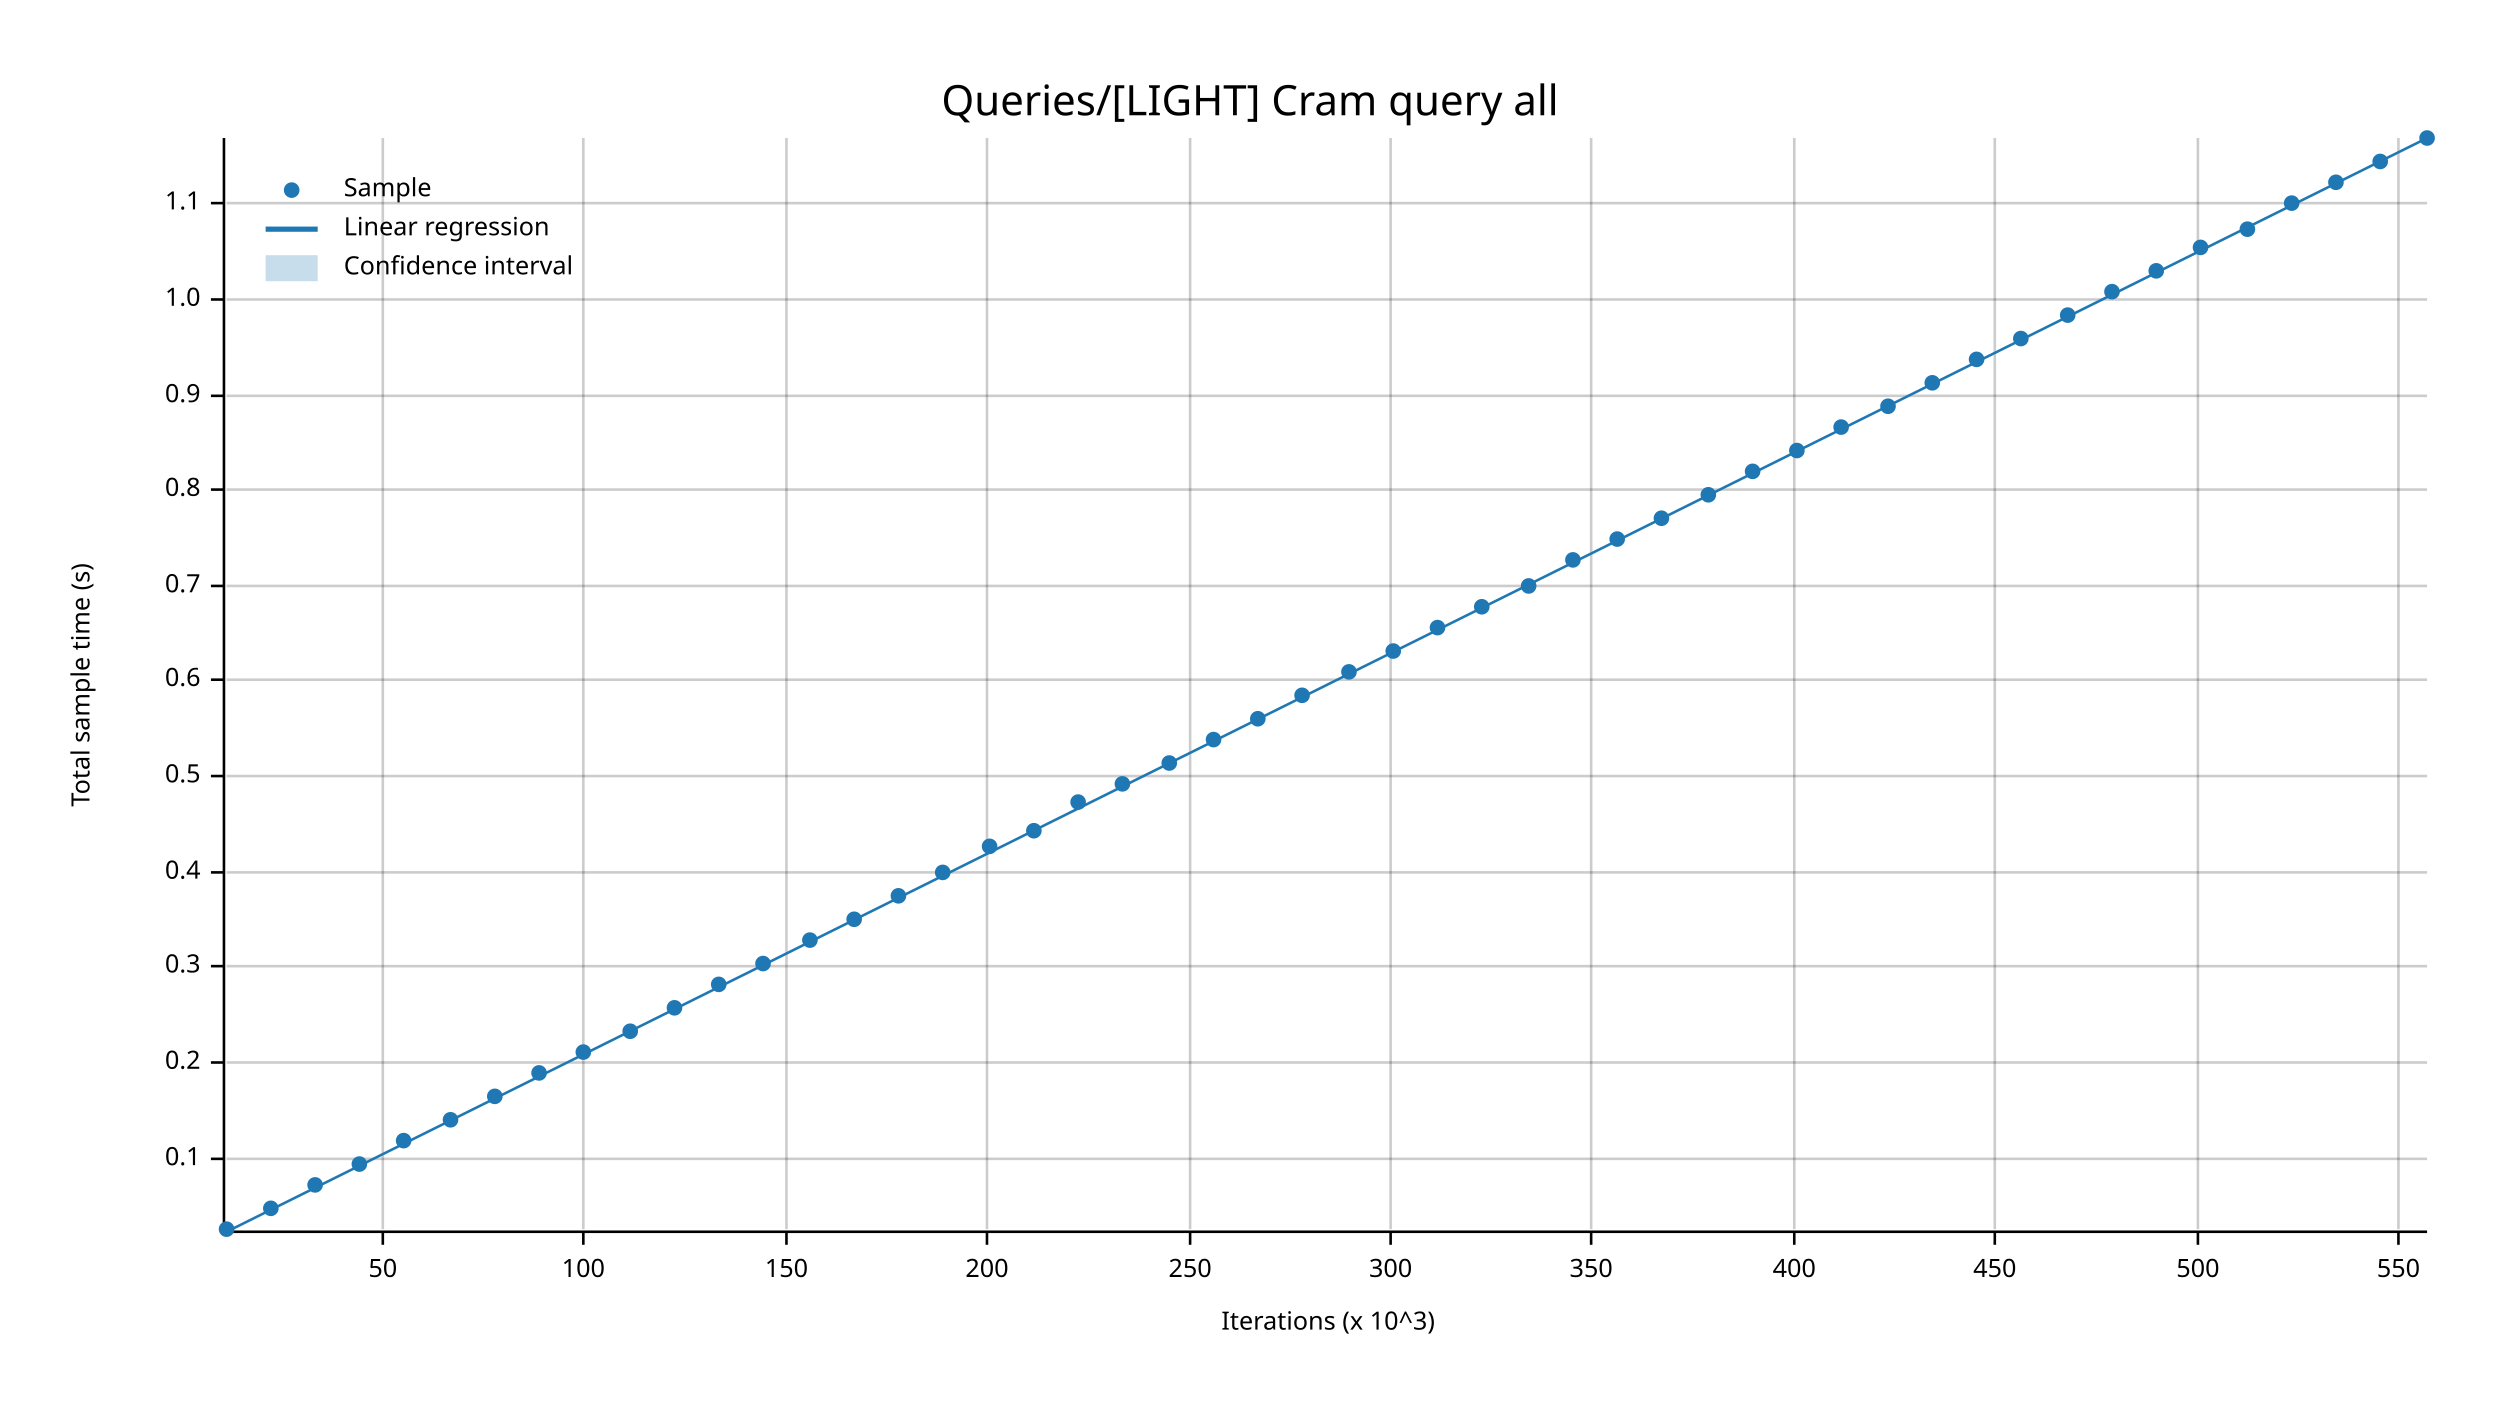
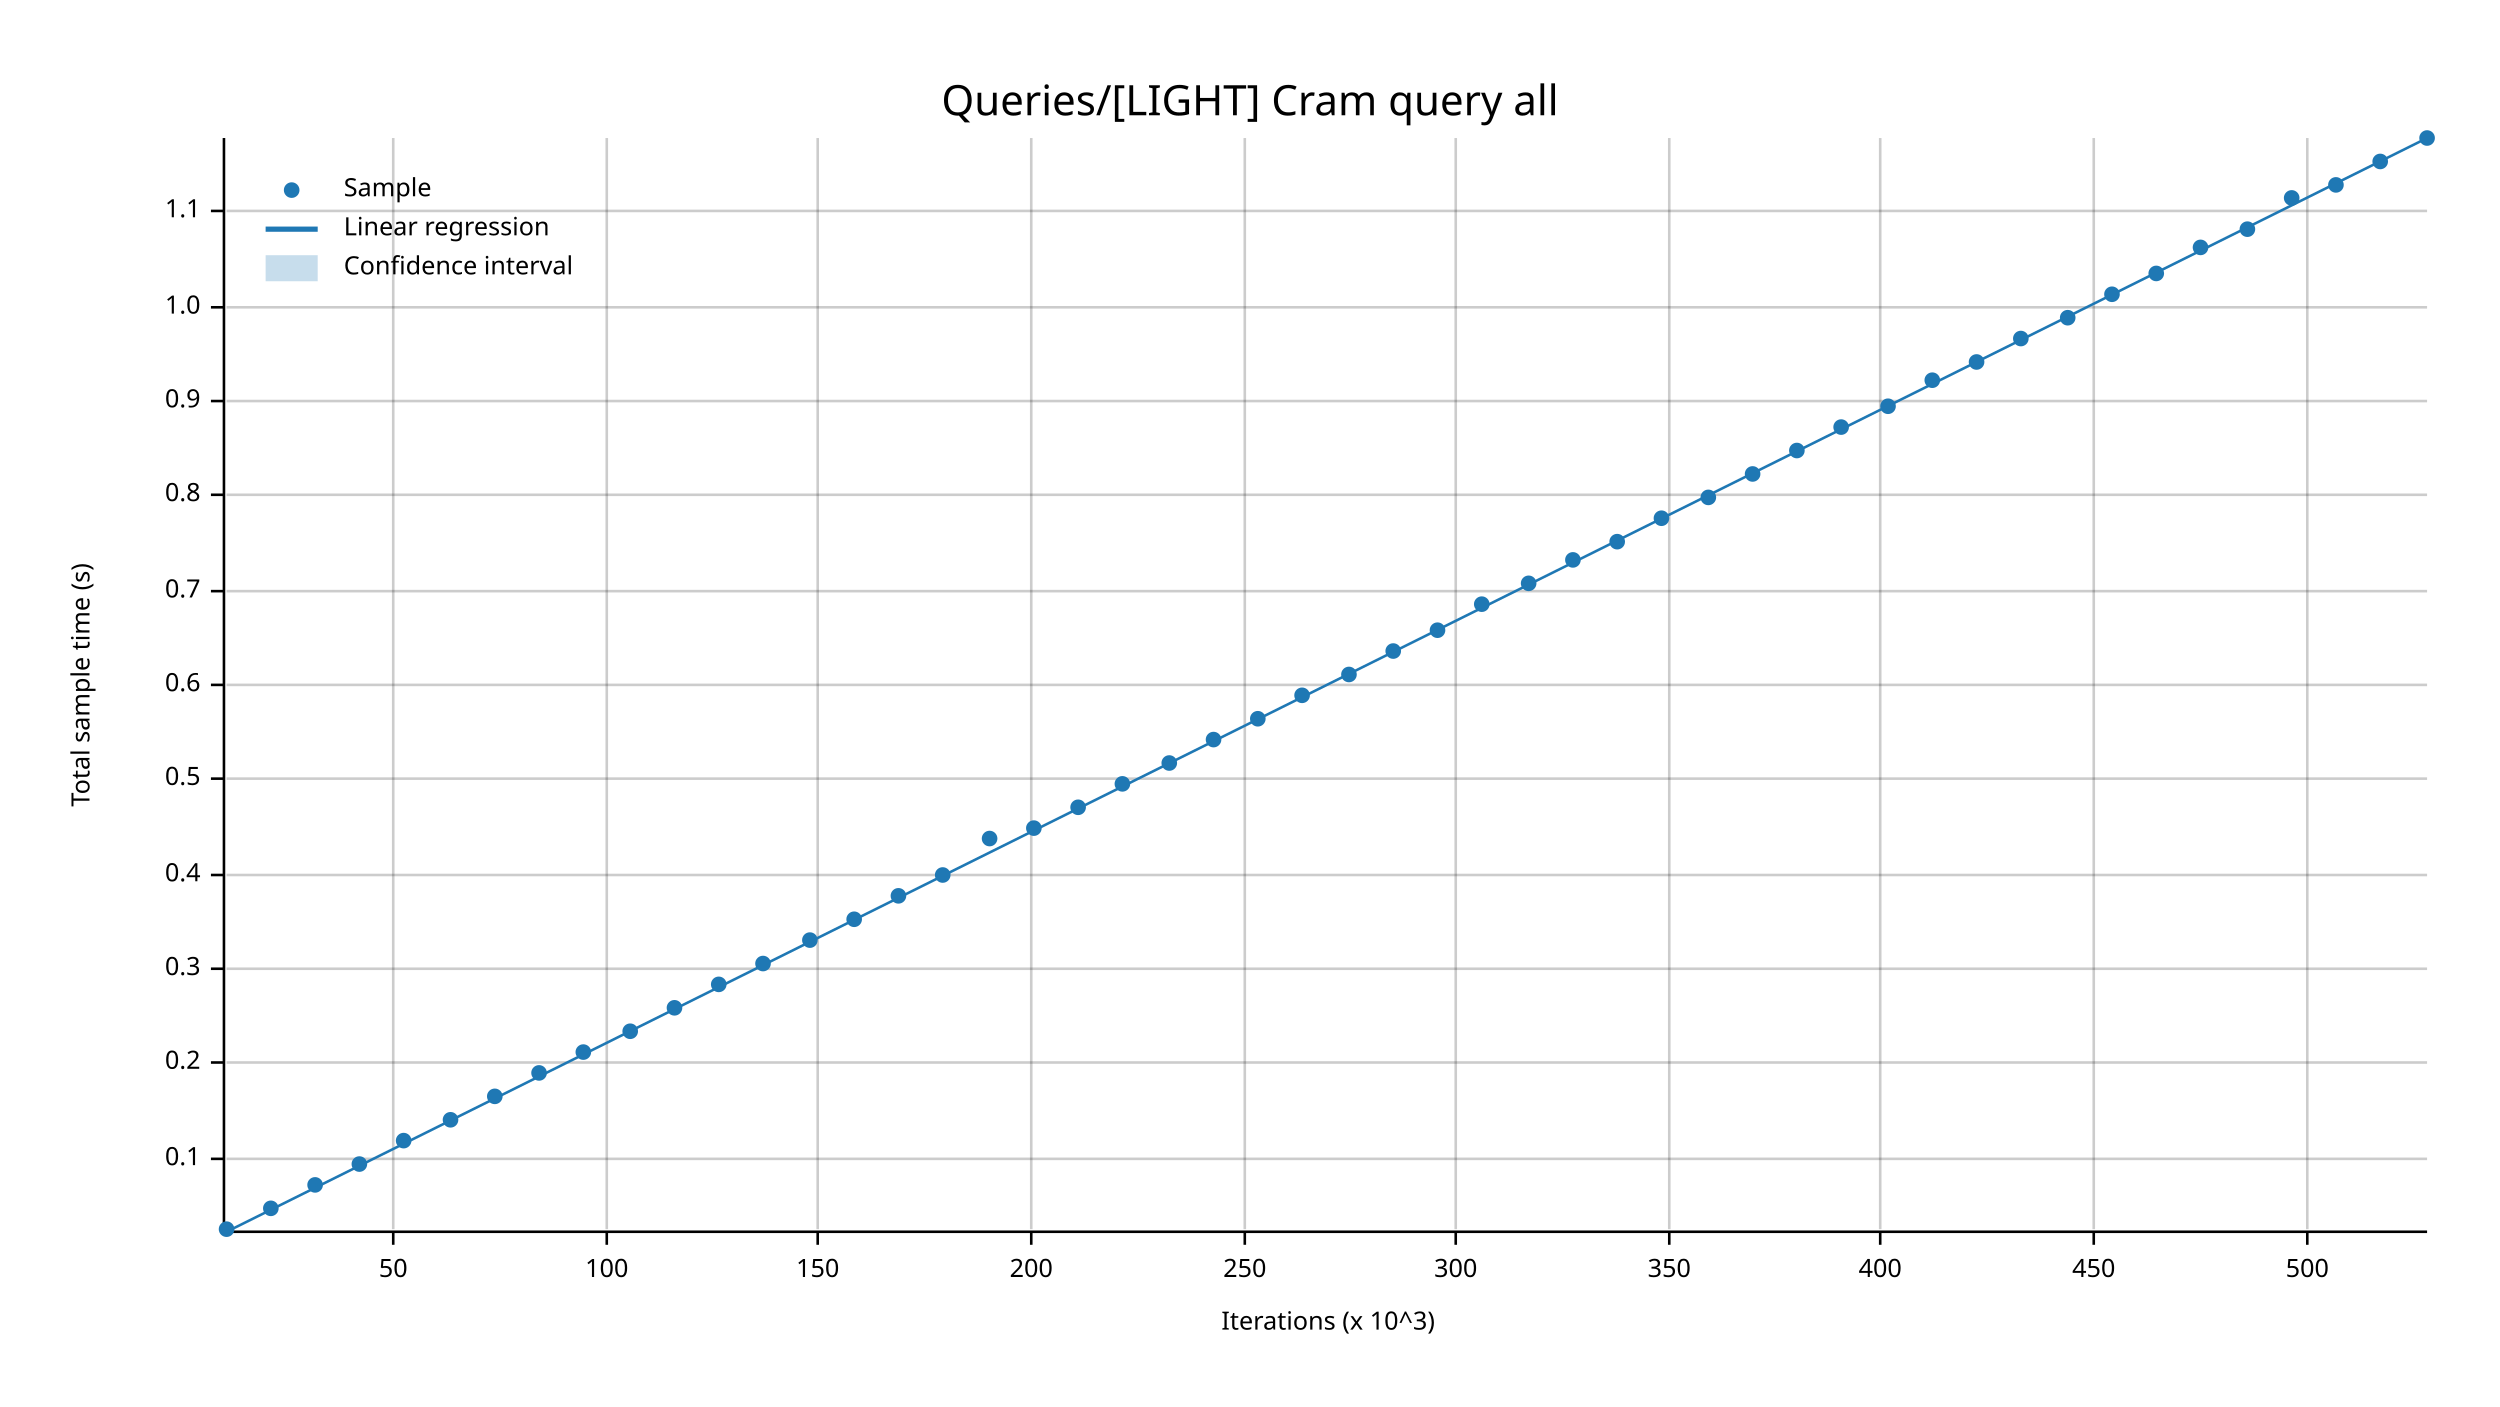
<svg xmlns="http://www.w3.org/2000/svg" width="960" height="540" viewBox="0 0 960 540">
  <text x="480" y="32" dy="0.76em" text-anchor="middle" font-family="sans-serif" font-size="16.129" opacity="1" fill="#000000">
Queries/[LIGHT] Cram query all
</text>
  <text x="27" y="263" dy="0.76em" text-anchor="middle" font-family="sans-serif" font-size="9.677" opacity="1" fill="#000000" transform="rotate(270, 27, 263)">
Total sample time (s)
</text>
  <text x="510" y="513" dy="-0.5ex" text-anchor="middle" font-family="sans-serif" font-size="9.677" opacity="1" fill="#000000">
Iterations (x 10^3)
</text>
-   <line opacity="0.2" stroke="#000000" stroke-width="1" x1="147" y1="472" x2="147" y2="53" />
-   <line opacity="0.2" stroke="#000000" stroke-width="1" x1="224" y1="472" x2="224" y2="53" />
-   <line opacity="0.2" stroke="#000000" stroke-width="1" x1="302" y1="472" x2="302" y2="53" />
-   <line opacity="0.2" stroke="#000000" stroke-width="1" x1="379" y1="472" x2="379" y2="53" />
-   <line opacity="0.2" stroke="#000000" stroke-width="1" x1="457" y1="472" x2="457" y2="53" />
-   <line opacity="0.2" stroke="#000000" stroke-width="1" x1="534" y1="472" x2="534" y2="53" />
-   <line opacity="0.2" stroke="#000000" stroke-width="1" x1="611" y1="472" x2="611" y2="53" />
-   <line opacity="0.2" stroke="#000000" stroke-width="1" x1="689" y1="472" x2="689" y2="53" />
-   <line opacity="0.2" stroke="#000000" stroke-width="1" x1="766" y1="472" x2="766" y2="53" />
-   <line opacity="0.2" stroke="#000000" stroke-width="1" x1="844" y1="472" x2="844" y2="53" />
-   <line opacity="0.2" stroke="#000000" stroke-width="1" x1="921" y1="472" x2="921" y2="53" />
+   <line opacity="0.2" stroke="#000000" stroke-width="1" x1="151" y1="472" x2="151" y2="53" />
+   <line opacity="0.2" stroke="#000000" stroke-width="1" x1="233" y1="472" x2="233" y2="53" />
+   <line opacity="0.2" stroke="#000000" stroke-width="1" x1="314" y1="472" x2="314" y2="53" />
+   <line opacity="0.2" stroke="#000000" stroke-width="1" x1="396" y1="472" x2="396" y2="53" />
+   <line opacity="0.2" stroke="#000000" stroke-width="1" x1="478" y1="472" x2="478" y2="53" />
+   <line opacity="0.2" stroke="#000000" stroke-width="1" x1="559" y1="472" x2="559" y2="53" />
+   <line opacity="0.2" stroke="#000000" stroke-width="1" x1="641" y1="472" x2="641" y2="53" />
+   <line opacity="0.2" stroke="#000000" stroke-width="1" x1="722" y1="472" x2="722" y2="53" />
+   <line opacity="0.2" stroke="#000000" stroke-width="1" x1="804" y1="472" x2="804" y2="53" />
+   <line opacity="0.2" stroke="#000000" stroke-width="1" x1="886" y1="472" x2="886" y2="53" />
  <line opacity="0.2" stroke="#000000" stroke-width="1" x1="87" y1="445" x2="932" y2="445" />
  <line opacity="0.2" stroke="#000000" stroke-width="1" x1="87" y1="408" x2="932" y2="408" />
-   <line opacity="0.2" stroke="#000000" stroke-width="1" x1="87" y1="371" x2="932" y2="371" />
-   <line opacity="0.2" stroke="#000000" stroke-width="1" x1="87" y1="335" x2="932" y2="335" />
-   <line opacity="0.2" stroke="#000000" stroke-width="1" x1="87" y1="298" x2="932" y2="298" />
-   <line opacity="0.2" stroke="#000000" stroke-width="1" x1="87" y1="261" x2="932" y2="261" />
-   <line opacity="0.2" stroke="#000000" stroke-width="1" x1="87" y1="225" x2="932" y2="225" />
-   <line opacity="0.2" stroke="#000000" stroke-width="1" x1="87" y1="188" x2="932" y2="188" />
-   <line opacity="0.2" stroke="#000000" stroke-width="1" x1="87" y1="152" x2="932" y2="152" />
-   <line opacity="0.2" stroke="#000000" stroke-width="1" x1="87" y1="115" x2="932" y2="115" />
-   <line opacity="0.2" stroke="#000000" stroke-width="1" x1="87" y1="78" x2="932" y2="78" />
+   <line opacity="0.2" stroke="#000000" stroke-width="1" x1="87" y1="372" x2="932" y2="372" />
+   <line opacity="0.2" stroke="#000000" stroke-width="1" x1="87" y1="336" x2="932" y2="336" />
+   <line opacity="0.2" stroke="#000000" stroke-width="1" x1="87" y1="299" x2="932" y2="299" />
+   <line opacity="0.2" stroke="#000000" stroke-width="1" x1="87" y1="263" x2="932" y2="263" />
+   <line opacity="0.2" stroke="#000000" stroke-width="1" x1="87" y1="227" x2="932" y2="227" />
+   <line opacity="0.2" stroke="#000000" stroke-width="1" x1="87" y1="190" x2="932" y2="190" />
+   <line opacity="0.2" stroke="#000000" stroke-width="1" x1="87" y1="154" x2="932" y2="154" />
+   <line opacity="0.2" stroke="#000000" stroke-width="1" x1="87" y1="118" x2="932" y2="118" />
+   <line opacity="0.2" stroke="#000000" stroke-width="1" x1="87" y1="81" x2="932" y2="81" />
  <polyline fill="none" opacity="1" stroke="#000000" stroke-width="1" points="86,53 86,472 " />
  <text x="77" y="445" dy="0.5ex" text-anchor="end" font-family="sans-serif" font-size="9.677" opacity="1" fill="#000000">
0.1
</text>
  <polyline fill="none" opacity="1" stroke="#000000" stroke-width="1" points="81,445 86,445 " />
  <text x="77" y="408" dy="0.5ex" text-anchor="end" font-family="sans-serif" font-size="9.677" opacity="1" fill="#000000">
0.2
</text>
  <polyline fill="none" opacity="1" stroke="#000000" stroke-width="1" points="81,408 86,408 " />
-   <text x="77" y="371" dy="0.5ex" text-anchor="end" font-family="sans-serif" font-size="9.677" opacity="1" fill="#000000">
+   <text x="77" y="372" dy="0.5ex" text-anchor="end" font-family="sans-serif" font-size="9.677" opacity="1" fill="#000000">
0.3
</text>
-   <polyline fill="none" opacity="1" stroke="#000000" stroke-width="1" points="81,371 86,371 " />
-   <text x="77" y="335" dy="0.5ex" text-anchor="end" font-family="sans-serif" font-size="9.677" opacity="1" fill="#000000">
+   <polyline fill="none" opacity="1" stroke="#000000" stroke-width="1" points="81,372 86,372 " />
+   <text x="77" y="336" dy="0.5ex" text-anchor="end" font-family="sans-serif" font-size="9.677" opacity="1" fill="#000000">
0.4
</text>
-   <polyline fill="none" opacity="1" stroke="#000000" stroke-width="1" points="81,335 86,335 " />
-   <text x="77" y="298" dy="0.5ex" text-anchor="end" font-family="sans-serif" font-size="9.677" opacity="1" fill="#000000">
+   <polyline fill="none" opacity="1" stroke="#000000" stroke-width="1" points="81,336 86,336 " />
+   <text x="77" y="299" dy="0.5ex" text-anchor="end" font-family="sans-serif" font-size="9.677" opacity="1" fill="#000000">
0.5
</text>
-   <polyline fill="none" opacity="1" stroke="#000000" stroke-width="1" points="81,298 86,298 " />
-   <text x="77" y="261" dy="0.5ex" text-anchor="end" font-family="sans-serif" font-size="9.677" opacity="1" fill="#000000">
+   <polyline fill="none" opacity="1" stroke="#000000" stroke-width="1" points="81,299 86,299 " />
+   <text x="77" y="263" dy="0.5ex" text-anchor="end" font-family="sans-serif" font-size="9.677" opacity="1" fill="#000000">
0.6
</text>
-   <polyline fill="none" opacity="1" stroke="#000000" stroke-width="1" points="81,261 86,261 " />
-   <text x="77" y="225" dy="0.5ex" text-anchor="end" font-family="sans-serif" font-size="9.677" opacity="1" fill="#000000">
+   <polyline fill="none" opacity="1" stroke="#000000" stroke-width="1" points="81,263 86,263 " />
+   <text x="77" y="227" dy="0.5ex" text-anchor="end" font-family="sans-serif" font-size="9.677" opacity="1" fill="#000000">
0.7
</text>
-   <polyline fill="none" opacity="1" stroke="#000000" stroke-width="1" points="81,225 86,225 " />
-   <text x="77" y="188" dy="0.5ex" text-anchor="end" font-family="sans-serif" font-size="9.677" opacity="1" fill="#000000">
+   <polyline fill="none" opacity="1" stroke="#000000" stroke-width="1" points="81,227 86,227 " />
+   <text x="77" y="190" dy="0.5ex" text-anchor="end" font-family="sans-serif" font-size="9.677" opacity="1" fill="#000000">
0.8
</text>
-   <polyline fill="none" opacity="1" stroke="#000000" stroke-width="1" points="81,188 86,188 " />
-   <text x="77" y="152" dy="0.5ex" text-anchor="end" font-family="sans-serif" font-size="9.677" opacity="1" fill="#000000">
+   <polyline fill="none" opacity="1" stroke="#000000" stroke-width="1" points="81,190 86,190 " />
+   <text x="77" y="154" dy="0.5ex" text-anchor="end" font-family="sans-serif" font-size="9.677" opacity="1" fill="#000000">
0.9
</text>
-   <polyline fill="none" opacity="1" stroke="#000000" stroke-width="1" points="81,152 86,152 " />
-   <text x="77" y="115" dy="0.5ex" text-anchor="end" font-family="sans-serif" font-size="9.677" opacity="1" fill="#000000">
+   <polyline fill="none" opacity="1" stroke="#000000" stroke-width="1" points="81,154 86,154 " />
+   <text x="77" y="118" dy="0.5ex" text-anchor="end" font-family="sans-serif" font-size="9.677" opacity="1" fill="#000000">
1.0
</text>
-   <polyline fill="none" opacity="1" stroke="#000000" stroke-width="1" points="81,115 86,115 " />
-   <text x="77" y="78" dy="0.5ex" text-anchor="end" font-family="sans-serif" font-size="9.677" opacity="1" fill="#000000">
+   <polyline fill="none" opacity="1" stroke="#000000" stroke-width="1" points="81,118 86,118 " />
+   <text x="77" y="81" dy="0.5ex" text-anchor="end" font-family="sans-serif" font-size="9.677" opacity="1" fill="#000000">
1.1
</text>
-   <polyline fill="none" opacity="1" stroke="#000000" stroke-width="1" points="81,78 86,78 " />
+   <polyline fill="none" opacity="1" stroke="#000000" stroke-width="1" points="81,81 86,81 " />
  <polyline fill="none" opacity="1" stroke="#000000" stroke-width="1" points="87,473 932,473 " />
-   <text x="147" y="483" dy="0.76em" text-anchor="middle" font-family="sans-serif" font-size="9.677" opacity="1" fill="#000000">
+   <text x="151" y="483" dy="0.76em" text-anchor="middle" font-family="sans-serif" font-size="9.677" opacity="1" fill="#000000">
50
</text>
-   <polyline fill="none" opacity="1" stroke="#000000" stroke-width="1" points="147,473 147,478 " />
-   <text x="224" y="483" dy="0.76em" text-anchor="middle" font-family="sans-serif" font-size="9.677" opacity="1" fill="#000000">
+   <polyline fill="none" opacity="1" stroke="#000000" stroke-width="1" points="151,473 151,478 " />
+   <text x="233" y="483" dy="0.76em" text-anchor="middle" font-family="sans-serif" font-size="9.677" opacity="1" fill="#000000">
100
</text>
-   <polyline fill="none" opacity="1" stroke="#000000" stroke-width="1" points="224,473 224,478 " />
-   <text x="302" y="483" dy="0.76em" text-anchor="middle" font-family="sans-serif" font-size="9.677" opacity="1" fill="#000000">
+   <polyline fill="none" opacity="1" stroke="#000000" stroke-width="1" points="233,473 233,478 " />
+   <text x="314" y="483" dy="0.76em" text-anchor="middle" font-family="sans-serif" font-size="9.677" opacity="1" fill="#000000">
150
</text>
-   <polyline fill="none" opacity="1" stroke="#000000" stroke-width="1" points="302,473 302,478 " />
-   <text x="379" y="483" dy="0.76em" text-anchor="middle" font-family="sans-serif" font-size="9.677" opacity="1" fill="#000000">
+   <polyline fill="none" opacity="1" stroke="#000000" stroke-width="1" points="314,473 314,478 " />
+   <text x="396" y="483" dy="0.76em" text-anchor="middle" font-family="sans-serif" font-size="9.677" opacity="1" fill="#000000">
200
</text>
-   <polyline fill="none" opacity="1" stroke="#000000" stroke-width="1" points="379,473 379,478 " />
-   <text x="457" y="483" dy="0.76em" text-anchor="middle" font-family="sans-serif" font-size="9.677" opacity="1" fill="#000000">
+   <polyline fill="none" opacity="1" stroke="#000000" stroke-width="1" points="396,473 396,478 " />
+   <text x="478" y="483" dy="0.76em" text-anchor="middle" font-family="sans-serif" font-size="9.677" opacity="1" fill="#000000">
250
</text>
-   <polyline fill="none" opacity="1" stroke="#000000" stroke-width="1" points="457,473 457,478 " />
-   <text x="534" y="483" dy="0.76em" text-anchor="middle" font-family="sans-serif" font-size="9.677" opacity="1" fill="#000000">
+   <polyline fill="none" opacity="1" stroke="#000000" stroke-width="1" points="478,473 478,478 " />
+   <text x="559" y="483" dy="0.76em" text-anchor="middle" font-family="sans-serif" font-size="9.677" opacity="1" fill="#000000">
300
</text>
-   <polyline fill="none" opacity="1" stroke="#000000" stroke-width="1" points="534,473 534,478 " />
-   <text x="611" y="483" dy="0.76em" text-anchor="middle" font-family="sans-serif" font-size="9.677" opacity="1" fill="#000000">
+   <polyline fill="none" opacity="1" stroke="#000000" stroke-width="1" points="559,473 559,478 " />
+   <text x="641" y="483" dy="0.76em" text-anchor="middle" font-family="sans-serif" font-size="9.677" opacity="1" fill="#000000">
350
</text>
-   <polyline fill="none" opacity="1" stroke="#000000" stroke-width="1" points="611,473 611,478 " />
-   <text x="689" y="483" dy="0.76em" text-anchor="middle" font-family="sans-serif" font-size="9.677" opacity="1" fill="#000000">
+   <polyline fill="none" opacity="1" stroke="#000000" stroke-width="1" points="641,473 641,478 " />
+   <text x="722" y="483" dy="0.76em" text-anchor="middle" font-family="sans-serif" font-size="9.677" opacity="1" fill="#000000">
400
</text>
-   <polyline fill="none" opacity="1" stroke="#000000" stroke-width="1" points="689,473 689,478 " />
-   <text x="766" y="483" dy="0.76em" text-anchor="middle" font-family="sans-serif" font-size="9.677" opacity="1" fill="#000000">
+   <polyline fill="none" opacity="1" stroke="#000000" stroke-width="1" points="722,473 722,478 " />
+   <text x="804" y="483" dy="0.76em" text-anchor="middle" font-family="sans-serif" font-size="9.677" opacity="1" fill="#000000">
450
</text>
-   <polyline fill="none" opacity="1" stroke="#000000" stroke-width="1" points="766,473 766,478 " />
-   <text x="844" y="483" dy="0.76em" text-anchor="middle" font-family="sans-serif" font-size="9.677" opacity="1" fill="#000000">
+   <polyline fill="none" opacity="1" stroke="#000000" stroke-width="1" points="804,473 804,478 " />
+   <text x="886" y="483" dy="0.76em" text-anchor="middle" font-family="sans-serif" font-size="9.677" opacity="1" fill="#000000">
500
</text>
-   <polyline fill="none" opacity="1" stroke="#000000" stroke-width="1" points="844,473 844,478 " />
-   <text x="921" y="483" dy="0.76em" text-anchor="middle" font-family="sans-serif" font-size="9.677" opacity="1" fill="#000000">
- 550
- </text>
-   <polyline fill="none" opacity="1" stroke="#000000" stroke-width="1" points="921,473 921,478 " />
+   <polyline fill="none" opacity="1" stroke="#000000" stroke-width="1" points="886,473 886,478 " />
  <circle cx="87" cy="472" r="3" opacity="1" fill="#1F78B4" stroke="none" stroke-width="1" />
  <circle cx="104" cy="464" r="3" opacity="1" fill="#1F78B4" stroke="none" stroke-width="1" />
  <circle cx="121" cy="455" r="3" opacity="1" fill="#1F78B4" stroke="none" stroke-width="1" />
  <circle cx="138" cy="447" r="3" opacity="1" fill="#1F78B4" stroke="none" stroke-width="1" />
  <circle cx="155" cy="438" r="3" opacity="1" fill="#1F78B4" stroke="none" stroke-width="1" />
  <circle cx="173" cy="430" r="3" opacity="1" fill="#1F78B4" stroke="none" stroke-width="1" />
  <circle cx="190" cy="421" r="3" opacity="1" fill="#1F78B4" stroke="none" stroke-width="1" />
  <circle cx="207" cy="412" r="3" opacity="1" fill="#1F78B4" stroke="none" stroke-width="1" />
  <circle cx="224" cy="404" r="3" opacity="1" fill="#1F78B4" stroke="none" stroke-width="1" />
  <circle cx="242" cy="396" r="3" opacity="1" fill="#1F78B4" stroke="none" stroke-width="1" />
  <circle cx="259" cy="387" r="3" opacity="1" fill="#1F78B4" stroke="none" stroke-width="1" />
  <circle cx="276" cy="378" r="3" opacity="1" fill="#1F78B4" stroke="none" stroke-width="1" />
  <circle cx="293" cy="370" r="3" opacity="1" fill="#1F78B4" stroke="none" stroke-width="1" />
  <circle cx="311" cy="361" r="3" opacity="1" fill="#1F78B4" stroke="none" stroke-width="1" />
  <circle cx="328" cy="353" r="3" opacity="1" fill="#1F78B4" stroke="none" stroke-width="1" />
  <circle cx="345" cy="344" r="3" opacity="1" fill="#1F78B4" stroke="none" stroke-width="1" />
-   <circle cx="362" cy="335" r="3" opacity="1" fill="#1F78B4" stroke="none" stroke-width="1" />
-   <circle cx="380" cy="325" r="3" opacity="1" fill="#1F78B4" stroke="none" stroke-width="1" />
-   <circle cx="397" cy="319" r="3" opacity="1" fill="#1F78B4" stroke="none" stroke-width="1" />
-   <circle cx="414" cy="308" r="3" opacity="1" fill="#1F78B4" stroke="none" stroke-width="1" />
+   <circle cx="362" cy="336" r="3" opacity="1" fill="#1F78B4" stroke="none" stroke-width="1" />
+   <circle cx="380" cy="322" r="3" opacity="1" fill="#1F78B4" stroke="none" stroke-width="1" />
+   <circle cx="397" cy="318" r="3" opacity="1" fill="#1F78B4" stroke="none" stroke-width="1" />
+   <circle cx="414" cy="310" r="3" opacity="1" fill="#1F78B4" stroke="none" stroke-width="1" />
  <circle cx="431" cy="301" r="3" opacity="1" fill="#1F78B4" stroke="none" stroke-width="1" />
  <circle cx="449" cy="293" r="3" opacity="1" fill="#1F78B4" stroke="none" stroke-width="1" />
  <circle cx="466" cy="284" r="3" opacity="1" fill="#1F78B4" stroke="none" stroke-width="1" />
  <circle cx="483" cy="276" r="3" opacity="1" fill="#1F78B4" stroke="none" stroke-width="1" />
  <circle cx="500" cy="267" r="3" opacity="1" fill="#1F78B4" stroke="none" stroke-width="1" />
-   <circle cx="518" cy="258" r="3" opacity="1" fill="#1F78B4" stroke="none" stroke-width="1" />
+   <circle cx="518" cy="259" r="3" opacity="1" fill="#1F78B4" stroke="none" stroke-width="1" />
  <circle cx="535" cy="250" r="3" opacity="1" fill="#1F78B4" stroke="none" stroke-width="1" />
-   <circle cx="552" cy="241" r="3" opacity="1" fill="#1F78B4" stroke="none" stroke-width="1" />
-   <circle cx="569" cy="233" r="3" opacity="1" fill="#1F78B4" stroke="none" stroke-width="1" />
-   <circle cx="587" cy="225" r="3" opacity="1" fill="#1F78B4" stroke="none" stroke-width="1" />
+   <circle cx="552" cy="242" r="3" opacity="1" fill="#1F78B4" stroke="none" stroke-width="1" />
+   <circle cx="569" cy="232" r="3" opacity="1" fill="#1F78B4" stroke="none" stroke-width="1" />
+   <circle cx="587" cy="224" r="3" opacity="1" fill="#1F78B4" stroke="none" stroke-width="1" />
  <circle cx="604" cy="215" r="3" opacity="1" fill="#1F78B4" stroke="none" stroke-width="1" />
-   <circle cx="621" cy="207" r="3" opacity="1" fill="#1F78B4" stroke="none" stroke-width="1" />
+   <circle cx="621" cy="208" r="3" opacity="1" fill="#1F78B4" stroke="none" stroke-width="1" />
  <circle cx="638" cy="199" r="3" opacity="1" fill="#1F78B4" stroke="none" stroke-width="1" />
-   <circle cx="656" cy="190" r="3" opacity="1" fill="#1F78B4" stroke="none" stroke-width="1" />
-   <circle cx="673" cy="181" r="3" opacity="1" fill="#1F78B4" stroke="none" stroke-width="1" />
+   <circle cx="656" cy="191" r="3" opacity="1" fill="#1F78B4" stroke="none" stroke-width="1" />
+   <circle cx="673" cy="182" r="3" opacity="1" fill="#1F78B4" stroke="none" stroke-width="1" />
  <circle cx="690" cy="173" r="3" opacity="1" fill="#1F78B4" stroke="none" stroke-width="1" />
  <circle cx="707" cy="164" r="3" opacity="1" fill="#1F78B4" stroke="none" stroke-width="1" />
  <circle cx="725" cy="156" r="3" opacity="1" fill="#1F78B4" stroke="none" stroke-width="1" />
-   <circle cx="742" cy="147" r="3" opacity="1" fill="#1F78B4" stroke="none" stroke-width="1" />
-   <circle cx="759" cy="138" r="3" opacity="1" fill="#1F78B4" stroke="none" stroke-width="1" />
+   <circle cx="742" cy="146" r="3" opacity="1" fill="#1F78B4" stroke="none" stroke-width="1" />
+   <circle cx="759" cy="139" r="3" opacity="1" fill="#1F78B4" stroke="none" stroke-width="1" />
  <circle cx="776" cy="130" r="3" opacity="1" fill="#1F78B4" stroke="none" stroke-width="1" />
-   <circle cx="794" cy="121" r="3" opacity="1" fill="#1F78B4" stroke="none" stroke-width="1" />
-   <circle cx="811" cy="112" r="3" opacity="1" fill="#1F78B4" stroke="none" stroke-width="1" />
-   <circle cx="828" cy="104" r="3" opacity="1" fill="#1F78B4" stroke="none" stroke-width="1" />
+   <circle cx="794" cy="122" r="3" opacity="1" fill="#1F78B4" stroke="none" stroke-width="1" />
+   <circle cx="811" cy="113" r="3" opacity="1" fill="#1F78B4" stroke="none" stroke-width="1" />
+   <circle cx="828" cy="105" r="3" opacity="1" fill="#1F78B4" stroke="none" stroke-width="1" />
  <circle cx="845" cy="95" r="3" opacity="1" fill="#1F78B4" stroke="none" stroke-width="1" />
  <circle cx="863" cy="88" r="3" opacity="1" fill="#1F78B4" stroke="none" stroke-width="1" />
-   <circle cx="880" cy="78" r="3" opacity="1" fill="#1F78B4" stroke="none" stroke-width="1" />
-   <circle cx="897" cy="70" r="3" opacity="1" fill="#1F78B4" stroke="none" stroke-width="1" />
+   <circle cx="880" cy="76" r="3" opacity="1" fill="#1F78B4" stroke="none" stroke-width="1" />
+   <circle cx="897" cy="71" r="3" opacity="1" fill="#1F78B4" stroke="none" stroke-width="1" />
  <circle cx="914" cy="62" r="3" opacity="1" fill="#1F78B4" stroke="none" stroke-width="1" />
  <circle cx="932" cy="53" r="3" opacity="1" fill="#1F78B4" stroke="none" stroke-width="1" />
  <polyline fill="none" opacity="1" stroke="#1F78B4" stroke-width="1" points="87,473 932,53 " />
  <polygon opacity="0.25" fill="#1F78B4" points="87,473 932,53 932,53 " />
  <text x="132" y="68" dy="0.76em" text-anchor="start" font-family="sans-serif" font-size="9.677" opacity="1" fill="#000000">
Sample
</text>
  <text x="132" y="83" dy="0.76em" text-anchor="start" font-family="sans-serif" font-size="9.677" opacity="1" fill="#000000">
Linear regression
</text>
  <text x="132" y="98" dy="0.76em" text-anchor="start" font-family="sans-serif" font-size="9.677" opacity="1" fill="#000000">
Confidence interval
</text>
  <circle cx="112" cy="73" r="3" opacity="1" fill="#1F78B4" stroke="none" stroke-width="1" />
  <polyline fill="none" opacity="1" stroke="#1F78B4" stroke-width="2" points="102,88 122,88 " />
  <rect x="102" y="98" width="20" height="10" opacity="0.25" fill="#1F78B4" stroke="none" />
</svg>
